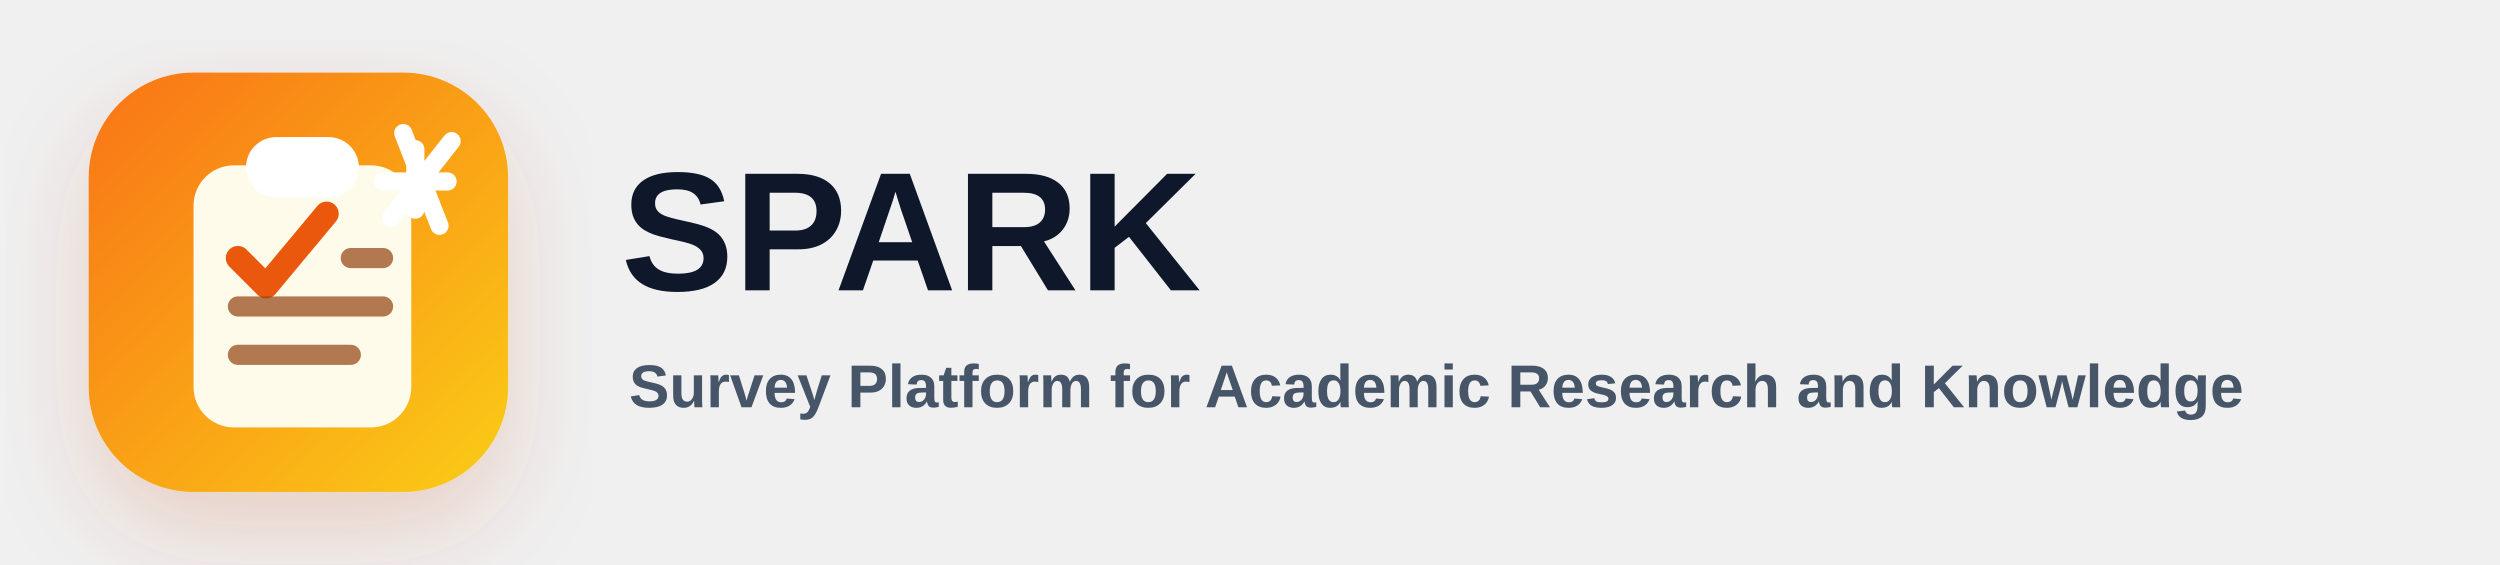
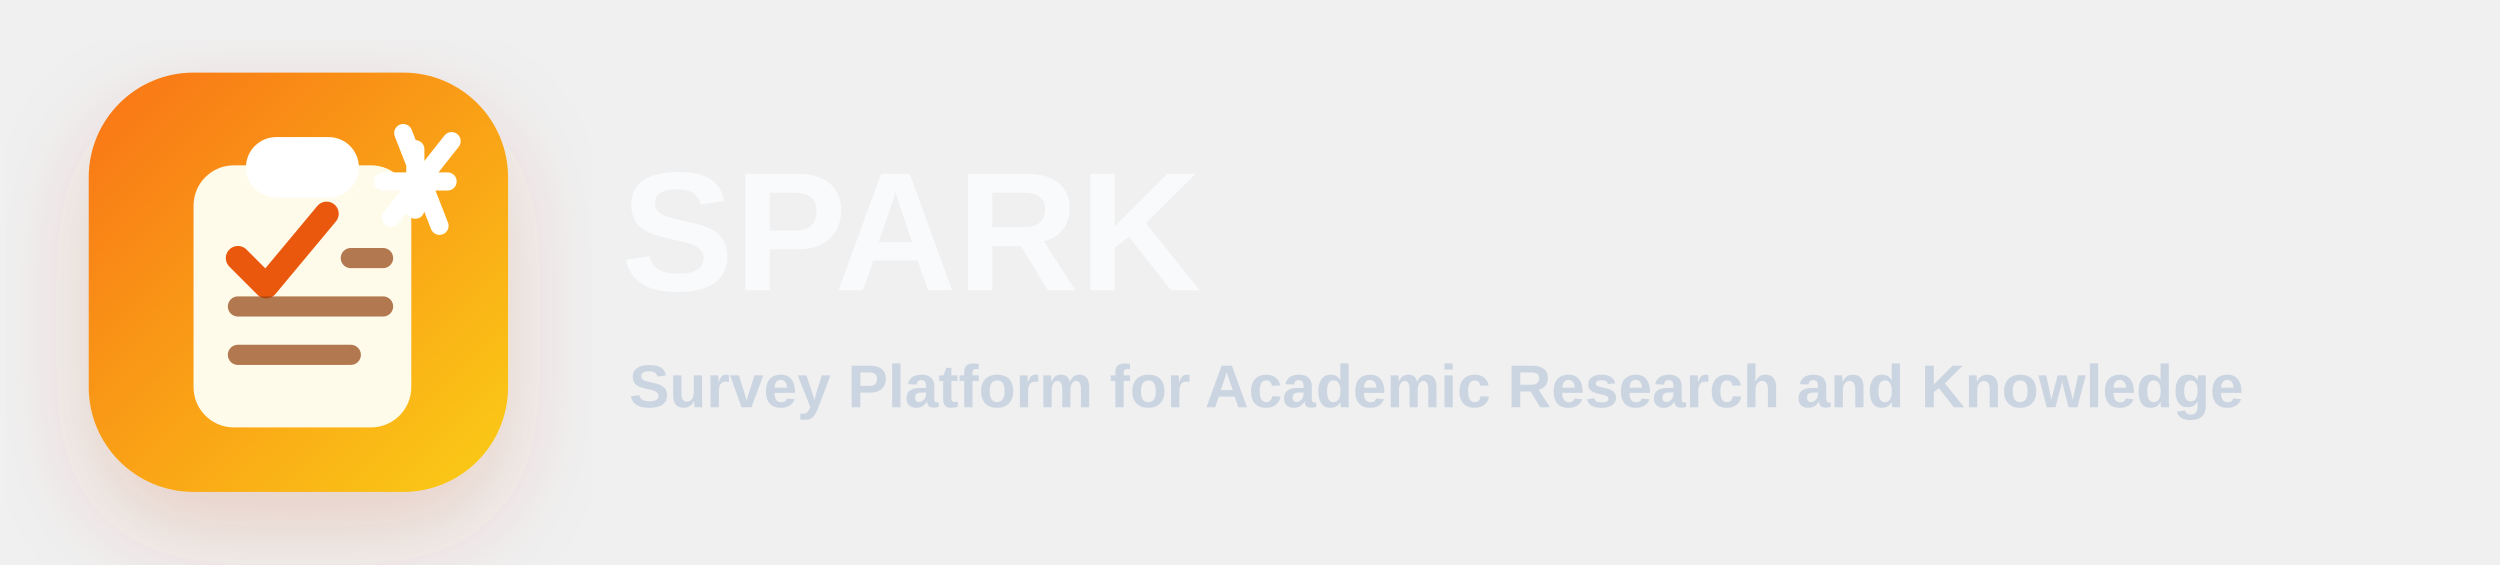
<svg xmlns="http://www.w3.org/2000/svg" width="620" height="140" viewBox="0 0 620 140" role="img" aria-labelledby="title desc">
  <defs>
    <linearGradient id="spark-bg" x1="22" y1="18" x2="124" y2="122" gradientUnits="userSpaceOnUse">
      <stop offset="0" stop-color="#f97316" />
      <stop offset="1" stop-color="#facc15" />
    </linearGradient>
    <filter id="spark-shadow" x="-20%" y="-20%" width="140%" height="140%">
      <feDropShadow dx="0" dy="10" stdDeviation="12" flood-color="#c2410c" flood-opacity=".18" />
    </filter>
  </defs>
  <g filter="url(#spark-shadow)">
    <rect x="22" y="18" width="104" height="104" rx="26" fill="url(#spark-bg)" />
    <rect x="48" y="41" width="54" height="65" rx="10" fill="#fffbeb" />
    <rect x="61" y="34" width="28" height="15" rx="7.5" fill="#ffffff" />
    <path d="M59 64l7 7 15-18" fill="none" stroke="#ea580c" stroke-width="6" stroke-linecap="round" stroke-linejoin="round" />
    <path d="M59 88h28M87 64h8M59 76h36" stroke="#92400e" stroke-width="5" stroke-linecap="round" opacity=".7" />
    <path d="M103 37v15M95 45h16M100 33l9 23M112 35l-15 19" stroke="#ffffff" stroke-width="4.5" stroke-linecap="round" />
  </g>
-   <text x="154" y="72" font-family="Avenir Next, Arial, sans-serif" font-size="42" font-weight="800" fill="#0f172a">SPARK</text>
-   <text x="156" y="101" font-family="Avenir Next, Arial, sans-serif" font-size="15" font-weight="700" fill="#475569">Survey Platform for Academic Research and Knowledge</text>
+   <text x="154" y="72" font-family="Avenir Next, Arial, sans-serif" font-size="42" font-weight="800" fill="#f8fafc">SPARK</text>
+   <text x="156" y="101" font-family="Avenir Next, Arial, sans-serif" font-size="15" font-weight="700" fill="#cbd5e1">Survey Platform for Academic Research and Knowledge</text>
</svg>
